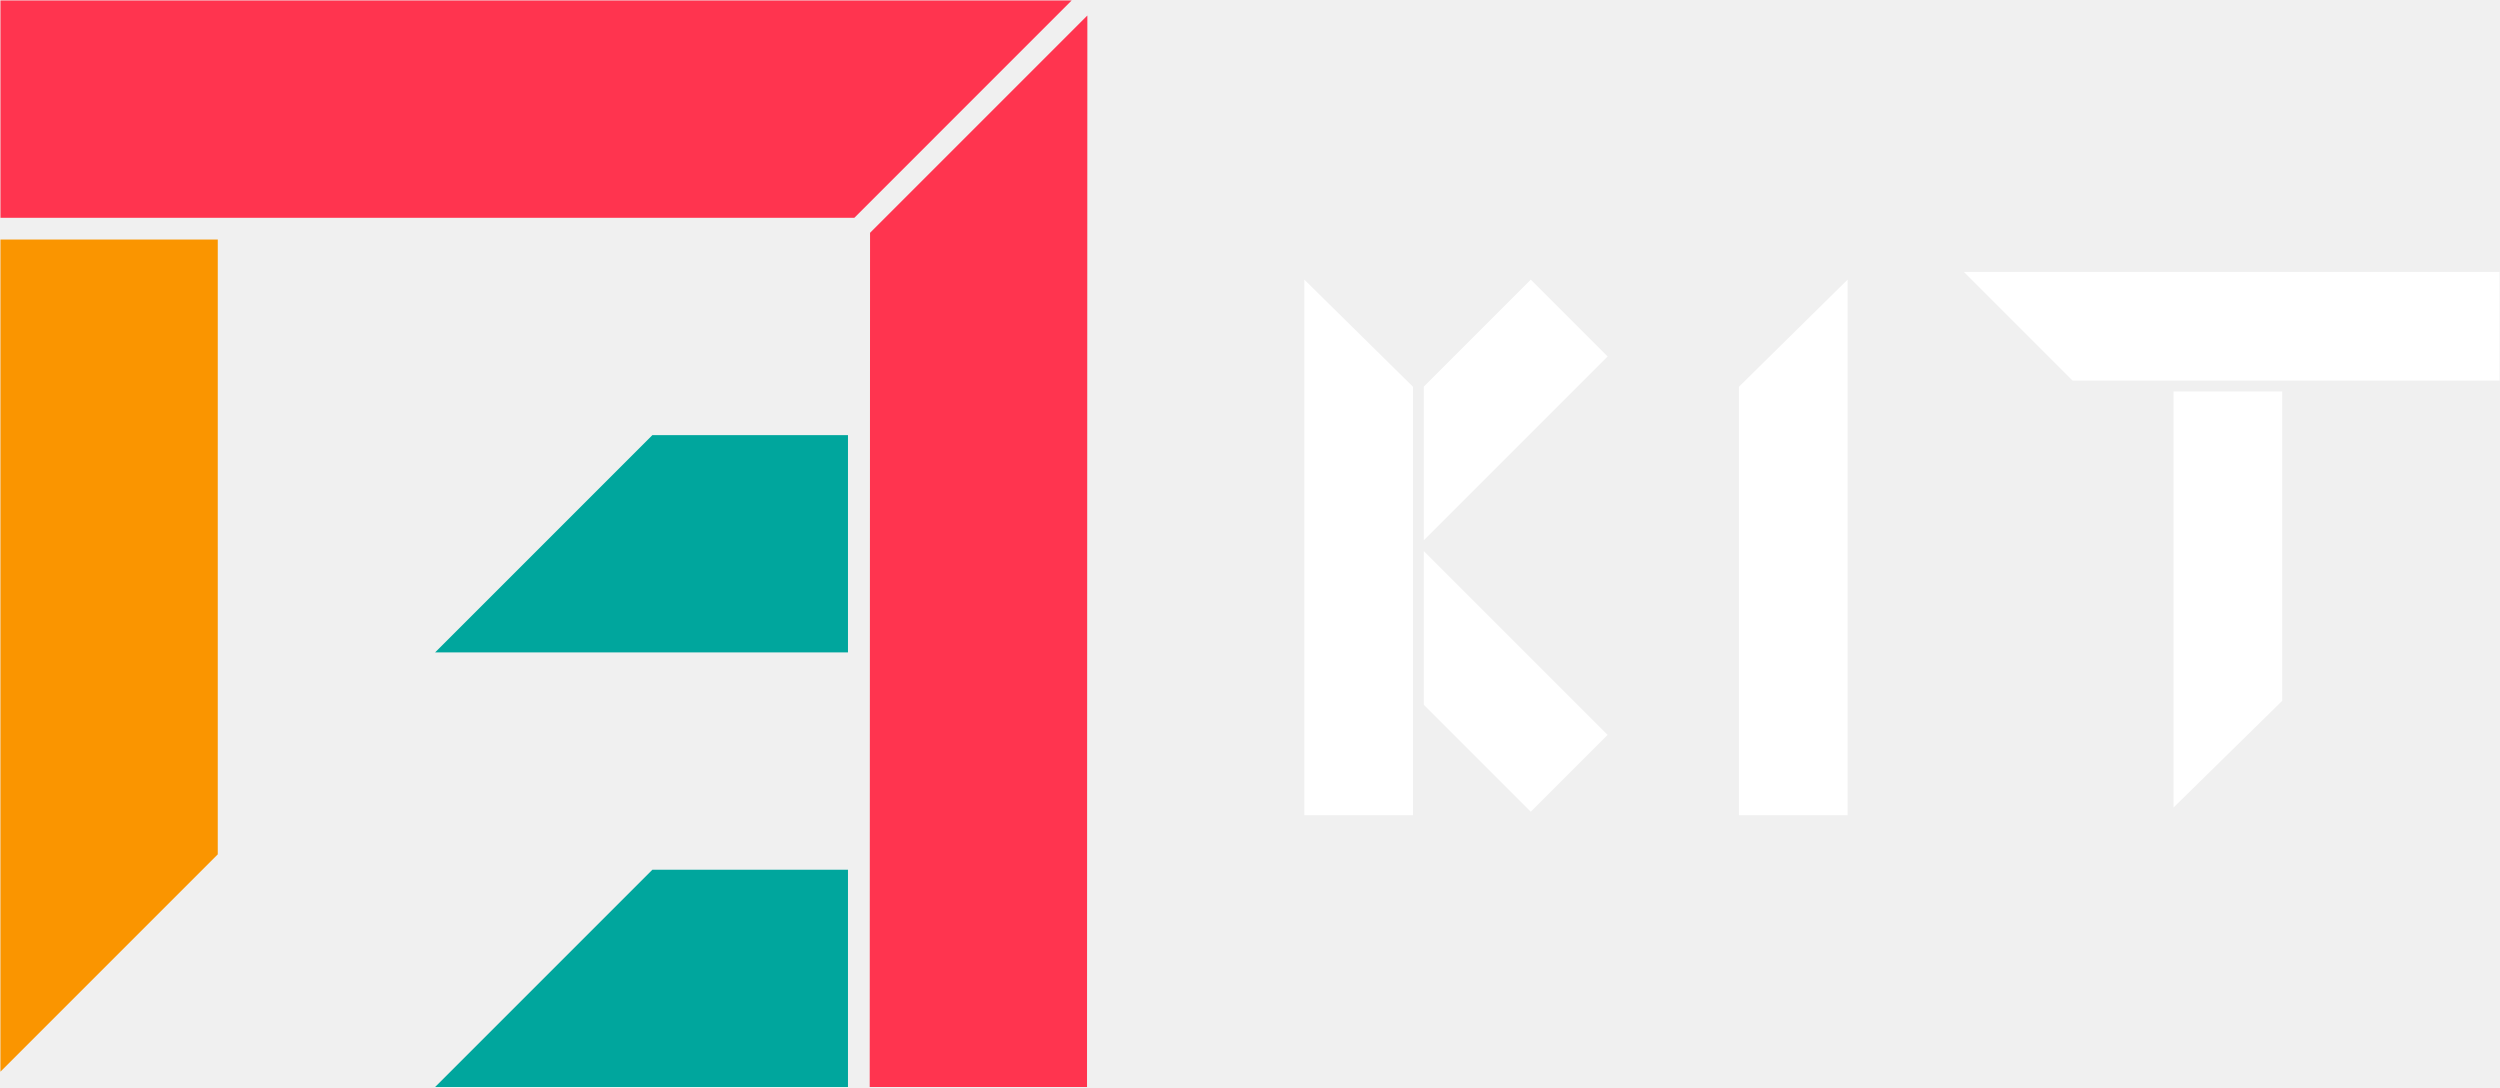
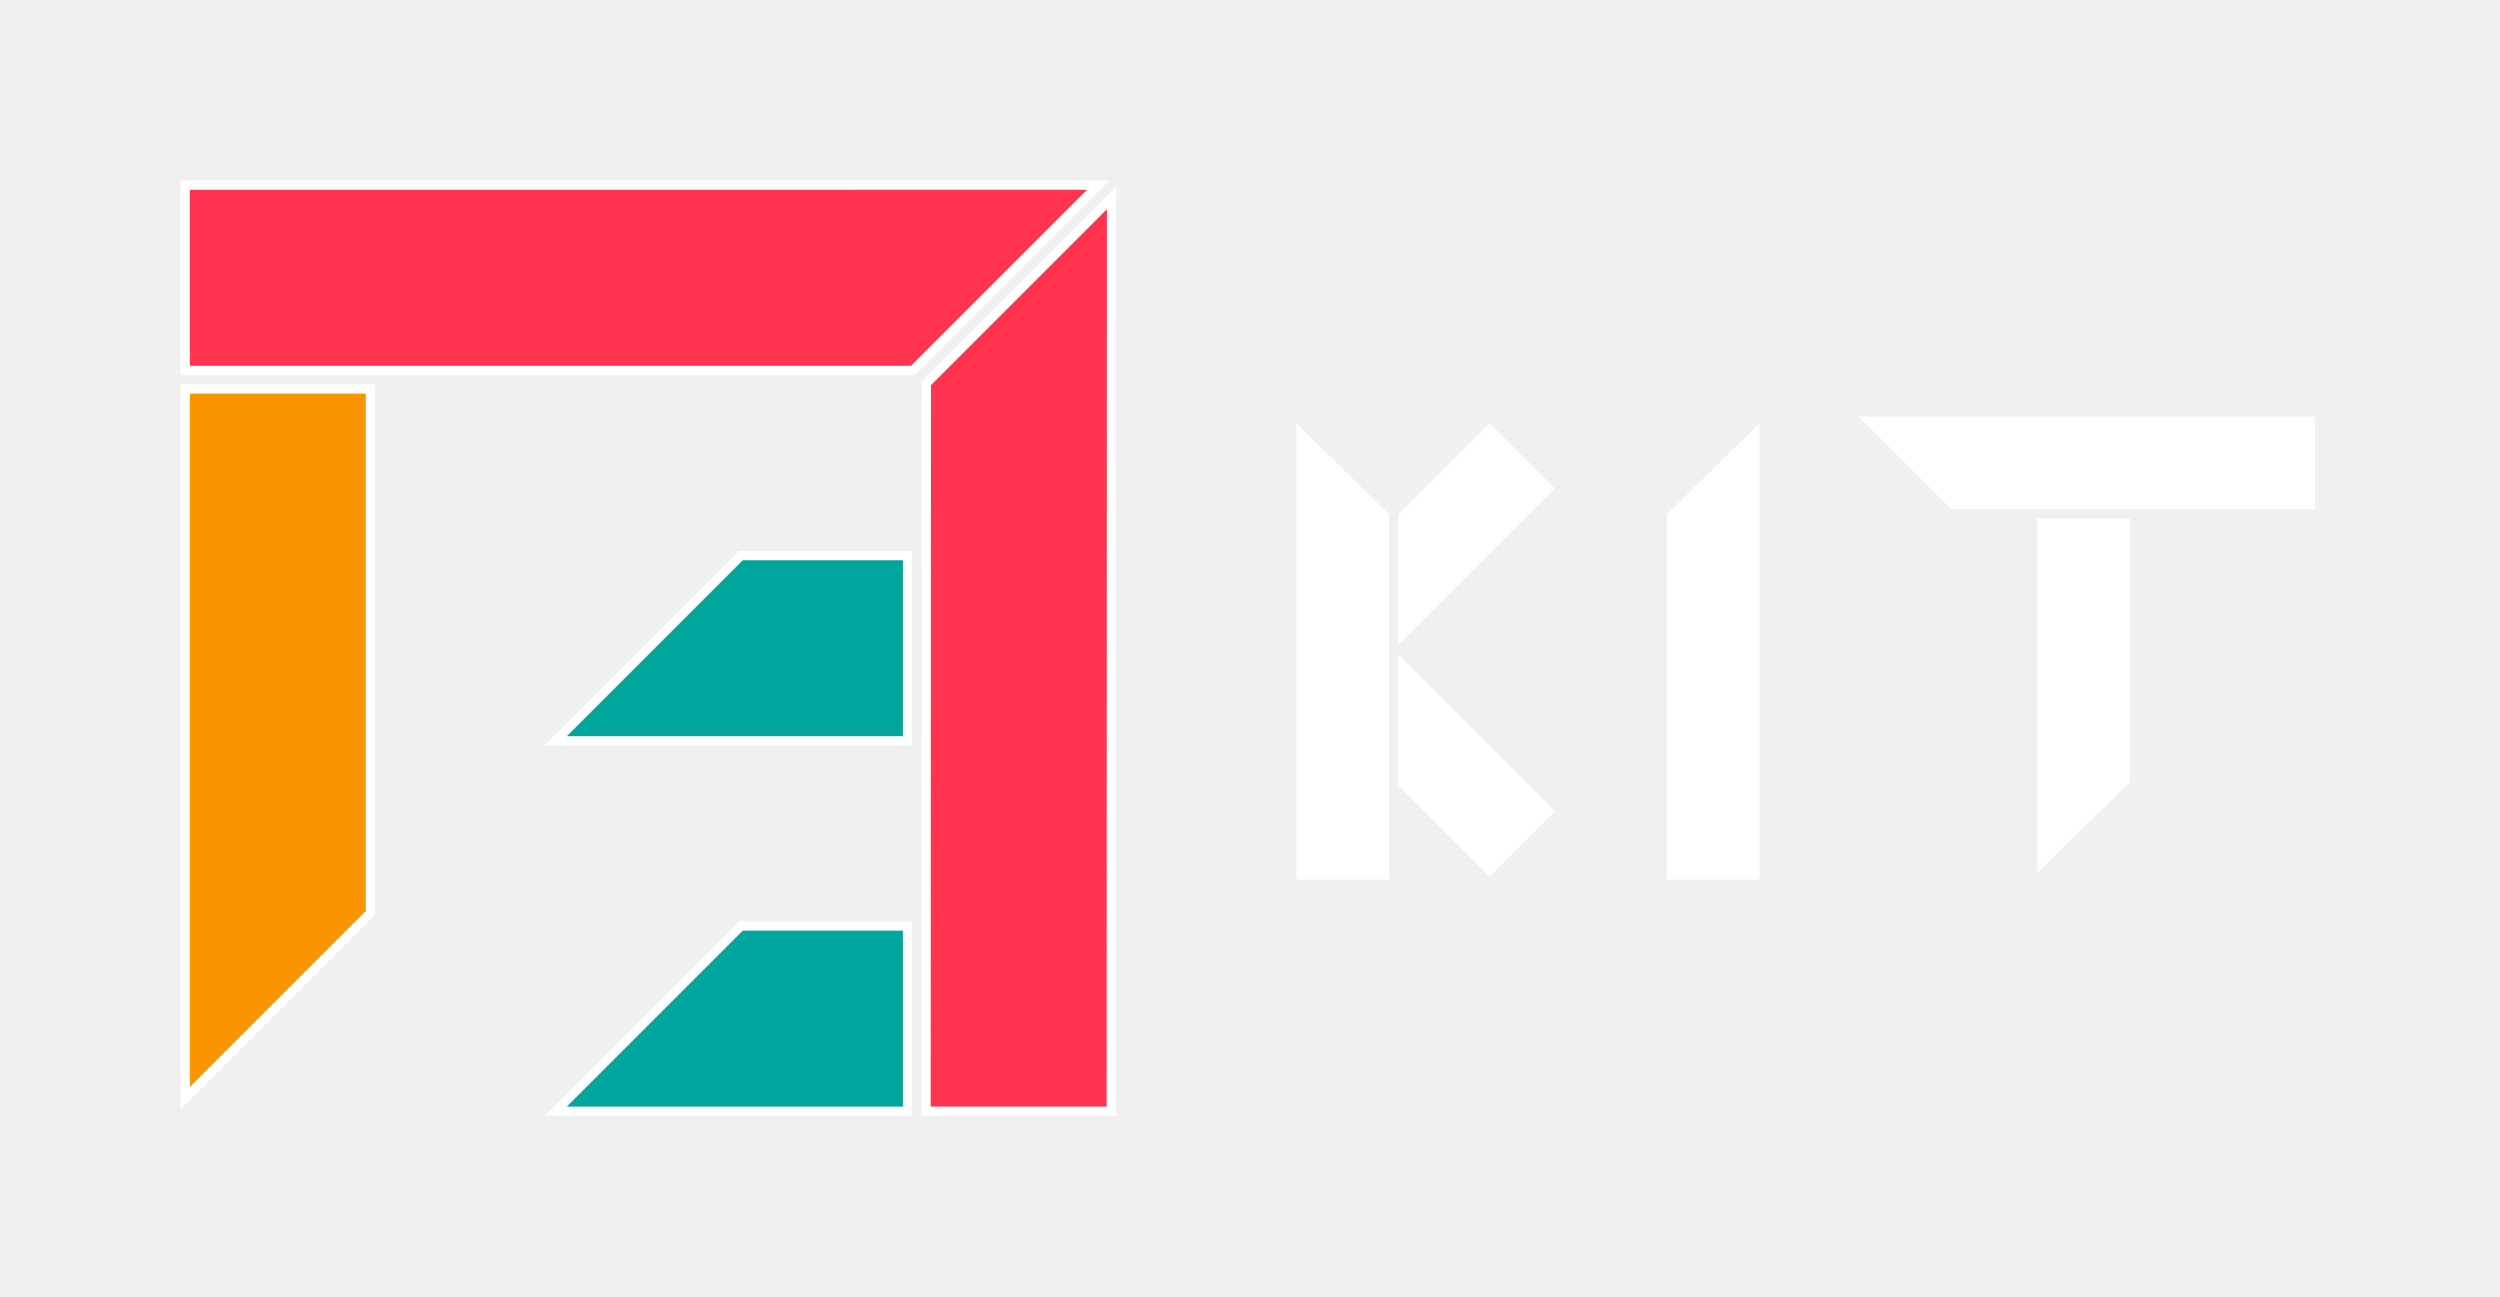
- <svg xmlns="http://www.w3.org/2000/svg" version="1.1" width="652.214pt" height="283.71pt" viewBox="0 0 652.199 283.71" id="svg11">
+ <svg xmlns="http://www.w3.org/2000/svg" version="1.1" width="269.97pt" height="139.999pt" viewBox="0 0 269.964 139.999" id="svg11">
  <defs id="defs1" />
-   <g id="logogram" transform="translate(-90.02674,-123.4285)" style="fill:#ffffff;stroke:none;fill-opacity:1">
-     <g id="logogram::k" style="fill:#ffffff;stroke:none;fill-opacity:1">
-       <path d="m 461.475,267.205 v 40.088 l 27.906,27.906 20.044,-20.044 z" stroke="#000000" stroke-width="0.24" stroke-linecap="round" stroke-linejoin="round" fill="none" id="path1" style="fill:#ffffff;stroke:none;fill-opacity:1" />
-       <path d="m 461.475,264.371 v -40.088 l 27.906,-27.906 20.044,20.044 z" stroke="#000000" stroke-width="0.24" stroke-linecap="round" stroke-linejoin="round" fill="none" id="path2" style="fill:#ffffff;stroke:none;fill-opacity:1" />
-       <path d="m 430.3,336.108 -0.003,-139.731 28.346,27.946 0.003,111.785 z" stroke="#000000" stroke-width="0.24" stroke-linecap="round" stroke-linejoin="round" fill="none" id="path3" style="fill:#ffffff;stroke:none;fill-opacity:1" />
+   <g id="logogram" transform="matrix(0.3527703,0,0,0.3527703,-11.79885,-23.58458)" style="fill:#ffffff;fill-opacity:1;stroke:none">
+     <g id="logogram::k" style="fill:#ffffff;fill-opacity:1;stroke:none">
+       <path d="m 461.475,267.205 v 40.088 l 27.906,27.906 20.044,-20.044 z" stroke="#000000" stroke-width="0.24" stroke-linecap="round" stroke-linejoin="round" fill="none" id="path1" style="fill:#ffffff;fill-opacity:1;stroke:none" />
+       <path d="m 461.475,264.371 v -40.088 l 27.906,-27.906 20.044,20.044 z" stroke="#000000" stroke-width="0.24" stroke-linecap="round" stroke-linejoin="round" fill="none" id="path2" style="fill:#ffffff;fill-opacity:1;stroke:none" />
+       <path d="m 430.3,336.108 -0.003,-139.731 28.346,27.946 0.003,111.785 z" stroke="#000000" stroke-width="0.24" stroke-linecap="round" stroke-linejoin="round" fill="none" id="path3" style="fill:#ffffff;fill-opacity:1;stroke:none" />
    </g>
-     <g id="logogram::i" style="fill:#ffffff;stroke:none;fill-opacity:1">
-       <path d="m 572.032,336.108 0.003,-139.731 -28.346,27.946 -0.003,111.785 z" stroke="#000000" stroke-width="0.24" stroke-linecap="round" stroke-linejoin="round" fill="none" id="path4" style="fill:#ffffff;stroke:none;fill-opacity:1" />
+     <g id="logogram::i" style="fill:#ffffff;fill-opacity:1;stroke:none">
+       <path d="m 572.032,336.108 0.003,-139.731 -28.346,27.946 -0.003,111.785 z" stroke="#000000" stroke-width="0.24" stroke-linecap="round" stroke-linejoin="round" fill="none" id="path4" style="fill:#ffffff;fill-opacity:1;stroke:none" />
    </g>
-     <g id="logogram::t" style="fill:#ffffff;stroke:none;fill-opacity:1">
-       <path d="m 657.068,225.555 -0.004,108.541 28.346,-27.831 0.003,-80.71 z" stroke="#000000" stroke-width="0.24" stroke-linecap="round" stroke-linejoin="round" fill="none" id="path5" style="fill:#ffffff;stroke:none;fill-opacity:1" />
-       <path d="m 742.111,194.376 -139.731,-0.003 28.346,28.346 111.384,0.003 z" stroke="#000000" stroke-width="0.24" stroke-linecap="round" stroke-linejoin="round" fill="none" id="path6" style="fill:#ffffff;stroke:none;fill-opacity:1" />
+     <g id="logogram::t" style="fill:#ffffff;fill-opacity:1;stroke:none">
+       <path d="m 657.068,225.555 -0.004,108.541 28.346,-27.831 0.003,-80.71 z" stroke="#000000" stroke-width="0.24" stroke-linecap="round" stroke-linejoin="round" fill="none" id="path5" style="fill:#ffffff;fill-opacity:1;stroke:none" />
+       <path d="m 742.111,194.376 -139.731,-0.003 28.346,28.346 111.384,0.003 z" stroke="#000000" stroke-width="0.24" stroke-linecap="round" stroke-linejoin="round" fill="none" id="path6" style="fill:#ffffff;fill-opacity:1;stroke:none" />
    </g>
  </g>
-   <g id="logo" transform="translate(-90.02674,-123.4285)">
+   <g id="logo" transform="matrix(0.3527703,0,0,0.3527703,-11.79885,-23.58458)">
    <g id="logo::l">
-       <path d="m 373.607,407.019 0.089,-279.545 -56.693,56.693 -0.089,222.852 z" stroke="#ff344f" stroke-width="0.24" stroke-linecap="round" stroke-linejoin="round" fill="none" id="path7" style="fill:#ff344f;fill-opacity:1;stroke:none" />
-       <path d="m 90.142,123.554 279.462,-0.006 -56.693,56.693 -222.769,0.006 z" stroke="#ff344f" stroke-width="0.24" stroke-linecap="round" stroke-linejoin="round" fill="none" id="path8" style="fill:#ff344f;fill-opacity:1;stroke:none" />
+       <path d="m 373.607,407.019 0.089,-279.545 -56.693,56.693 -0.089,222.852 z" stroke="#ff344f" stroke-width="0.24" stroke-linecap="round" stroke-linejoin="round" fill="none" id="path7" style="fill:#ff344f;fill-opacity:1;stroke:#ffffff;stroke-opacity:1;stroke-linejoin:miter;stroke-width:2.835;stroke-dasharray:none" />
+       <path d="m 90.142,123.554 279.462,-0.006 -56.693,56.693 -222.769,0.006 z" stroke="#ff344f" stroke-width="0.24" stroke-linecap="round" stroke-linejoin="round" fill="none" id="path8" style="fill:#ff344f;fill-opacity:1;stroke:#ffffff;stroke-opacity:1;stroke-linejoin:miter;stroke-width:2.835;stroke-dasharray:none" />
    </g>
-     <g id="logo::e">
-       <path d="m 203.528,407.019 56.693,-56.693 h 51.024 v 56.693 z" stroke="#00a69d" stroke-width="0.24" stroke-linecap="round" stroke-linejoin="round" fill="none" id="path9" style="fill:#00a69d;fill-opacity:1;stroke:none" />
-       <path d="m 203.528,293.633 56.693,-56.693 h 51.024 v 56.693 z" stroke="#00a69d" stroke-width="0.24" stroke-linecap="round" stroke-linejoin="round" fill="none" id="path10" style="fill:#00a69d;fill-opacity:1;stroke:none" />
+     <g id="logo::e" style="stroke:#ffffff;stroke-opacity:1;stroke-linejoin:miter;stroke-width:2.835;stroke-dasharray:none">
+       <path d="m 203.528,407.019 56.693,-56.693 h 51.024 v 56.693 z" stroke="#00a69d" stroke-width="0.24" stroke-linecap="round" stroke-linejoin="round" fill="none" id="path9" style="fill:#00a69d;fill-opacity:1;stroke:#ffffff;stroke-opacity:1;stroke-linejoin:miter;stroke-width:2.835;stroke-dasharray:none" />
+       <path d="m 203.528,293.633 56.693,-56.693 h 51.024 v 56.693 z" stroke="#00a69d" stroke-width="0.24" stroke-linecap="round" stroke-linejoin="round" fill="none" id="path10" style="fill:#00a69d;fill-opacity:1;stroke:#ffffff;stroke-opacity:1;stroke-linejoin:miter;stroke-width:2.835;stroke-dasharray:none" />
    </g>
-     <g id="logo::i">
-       <path d="m 90.142,185.916 -0.006,217.099 56.693,-56.693 0.006,-160.406 z" stroke="#fa9500" stroke-width="0.24" stroke-linecap="round" stroke-linejoin="round" fill="none" id="path11" style="stroke:none;fill:#fa9500;fill-opacity:1" />
+     <g id="logo::i" style="stroke:#ffffff;stroke-opacity:1;stroke-linejoin:miter;stroke-width:2.835;stroke-dasharray:none">
+       <path d="m 90.142,185.916 -0.006,217.099 56.693,-56.693 0.006,-160.406 z" stroke="#fa9500" stroke-width="0.24" stroke-linecap="round" stroke-linejoin="round" fill="none" id="path11" style="fill:#fa9500;fill-opacity:1;stroke:#ffffff;stroke-opacity:1;stroke-linejoin:miter;stroke-width:2.835;stroke-dasharray:none" />
    </g>
  </g>
</svg>
